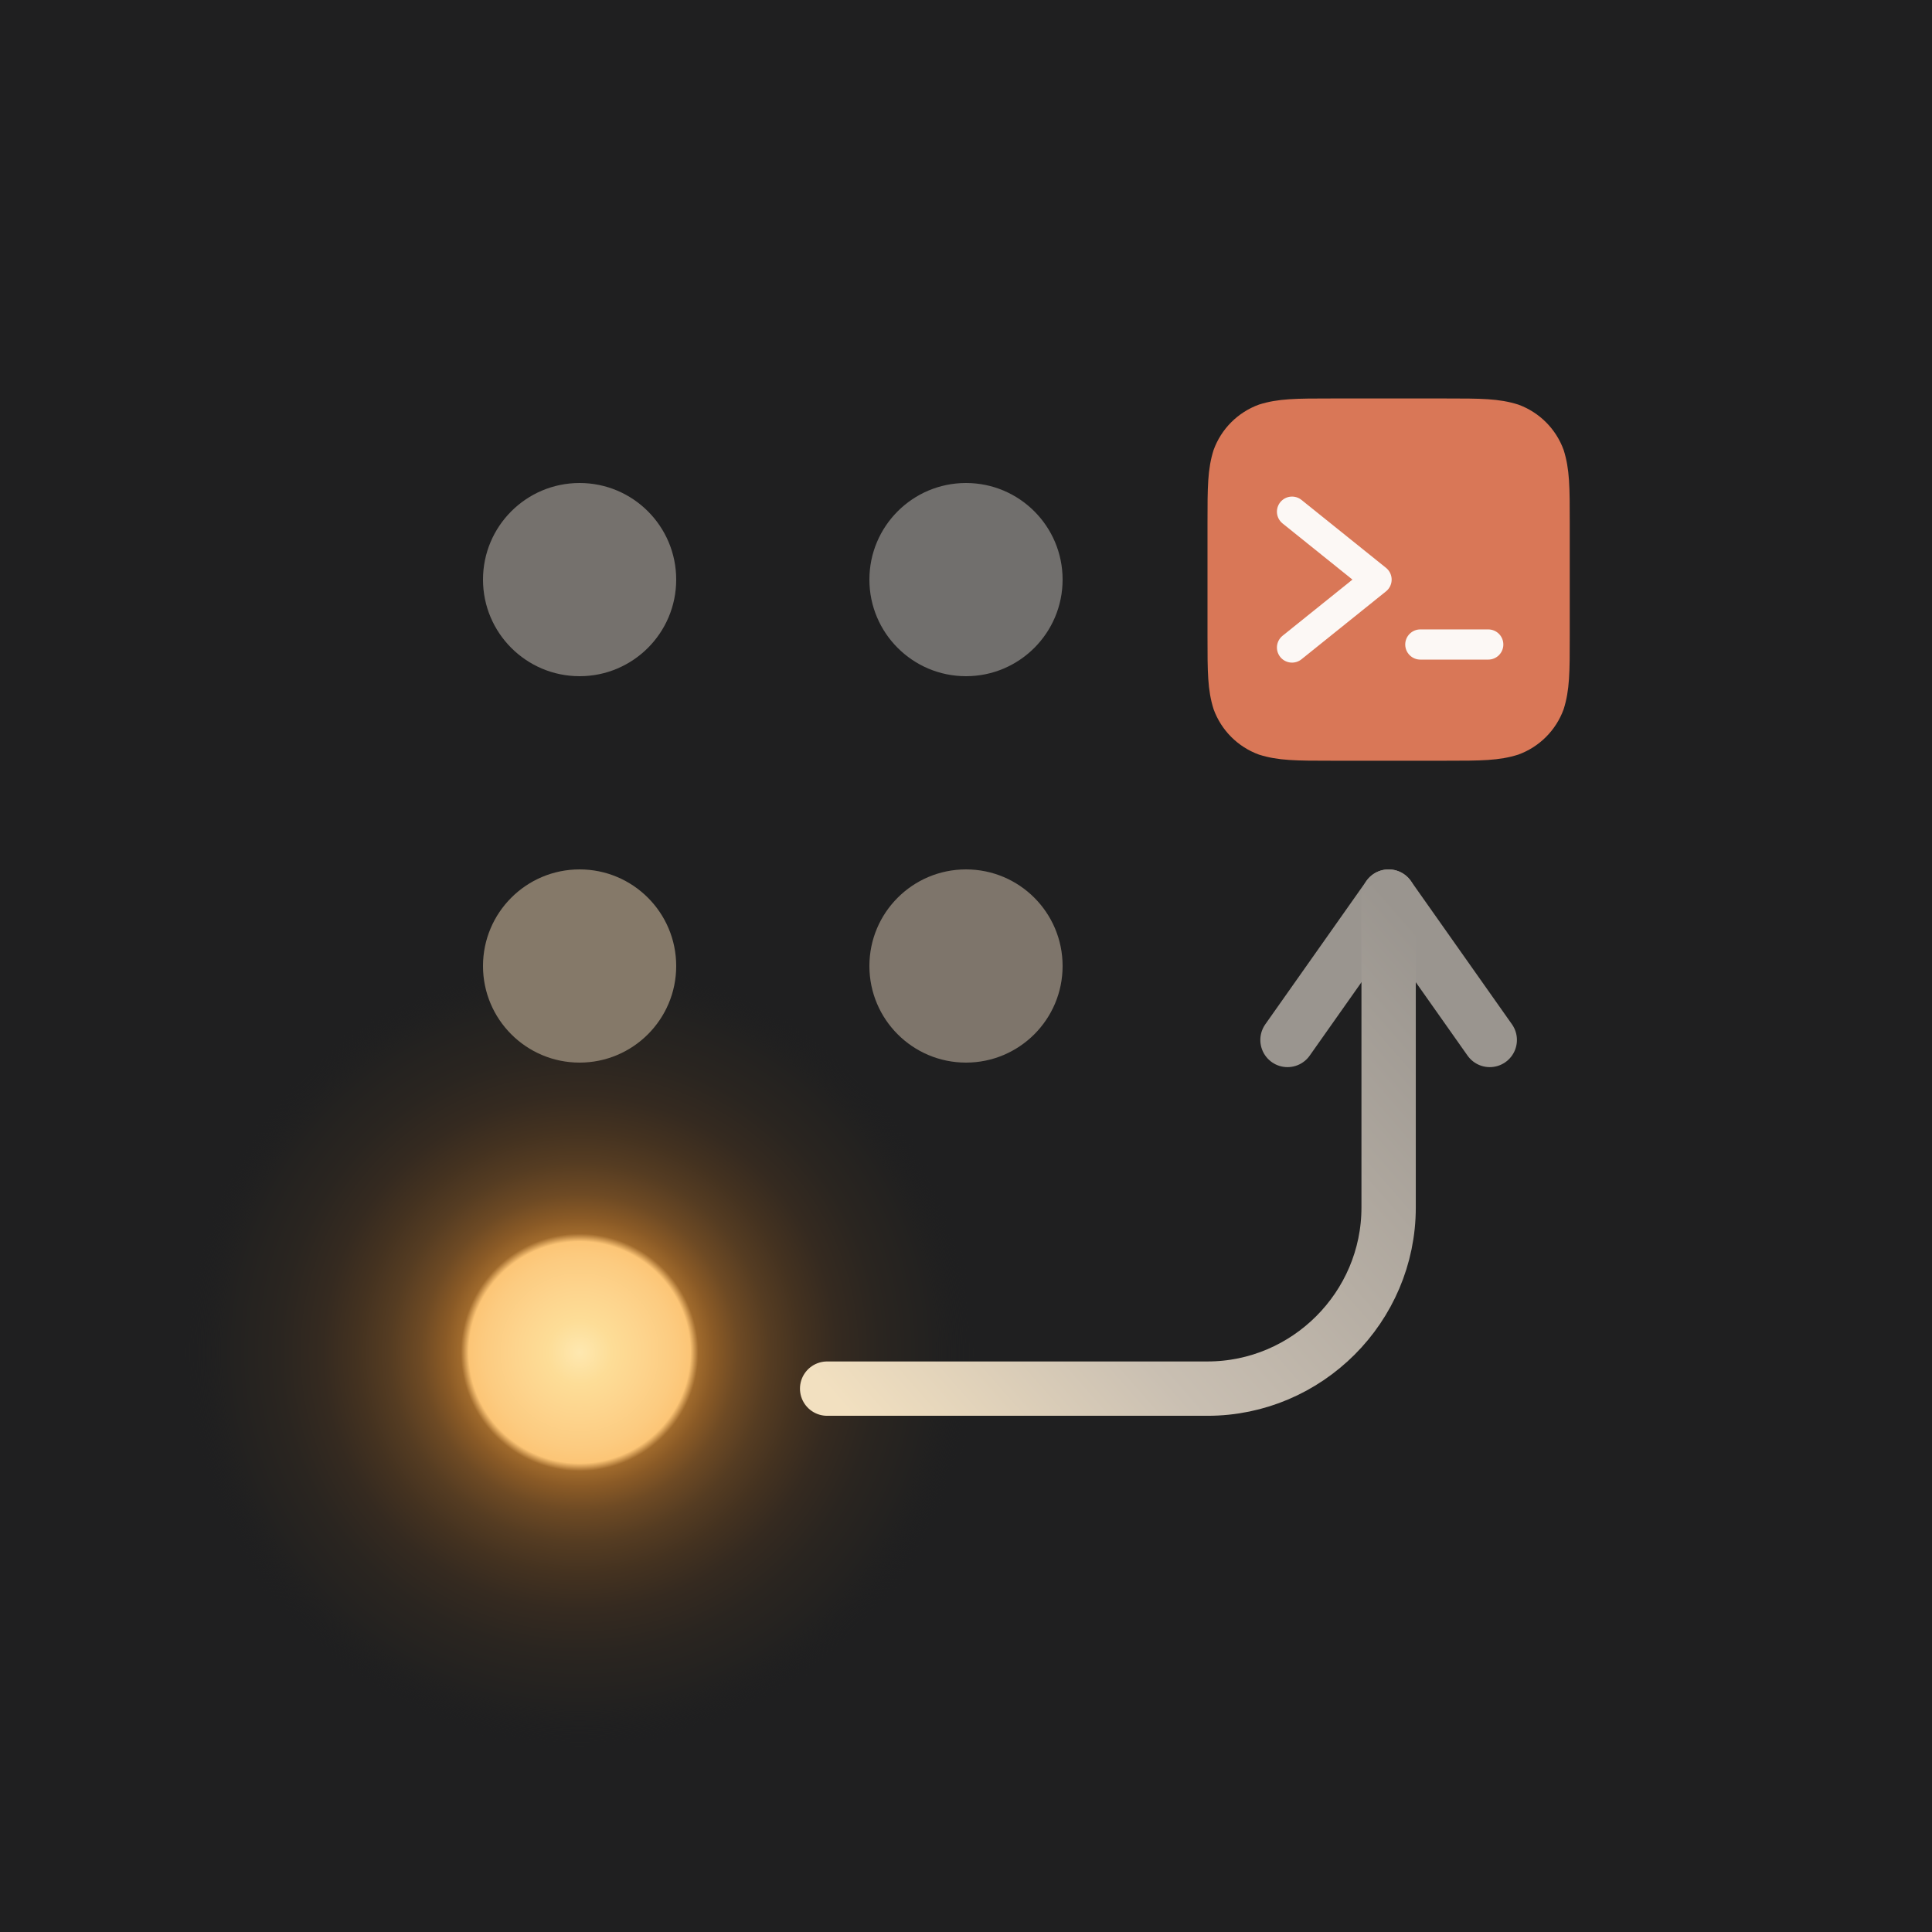
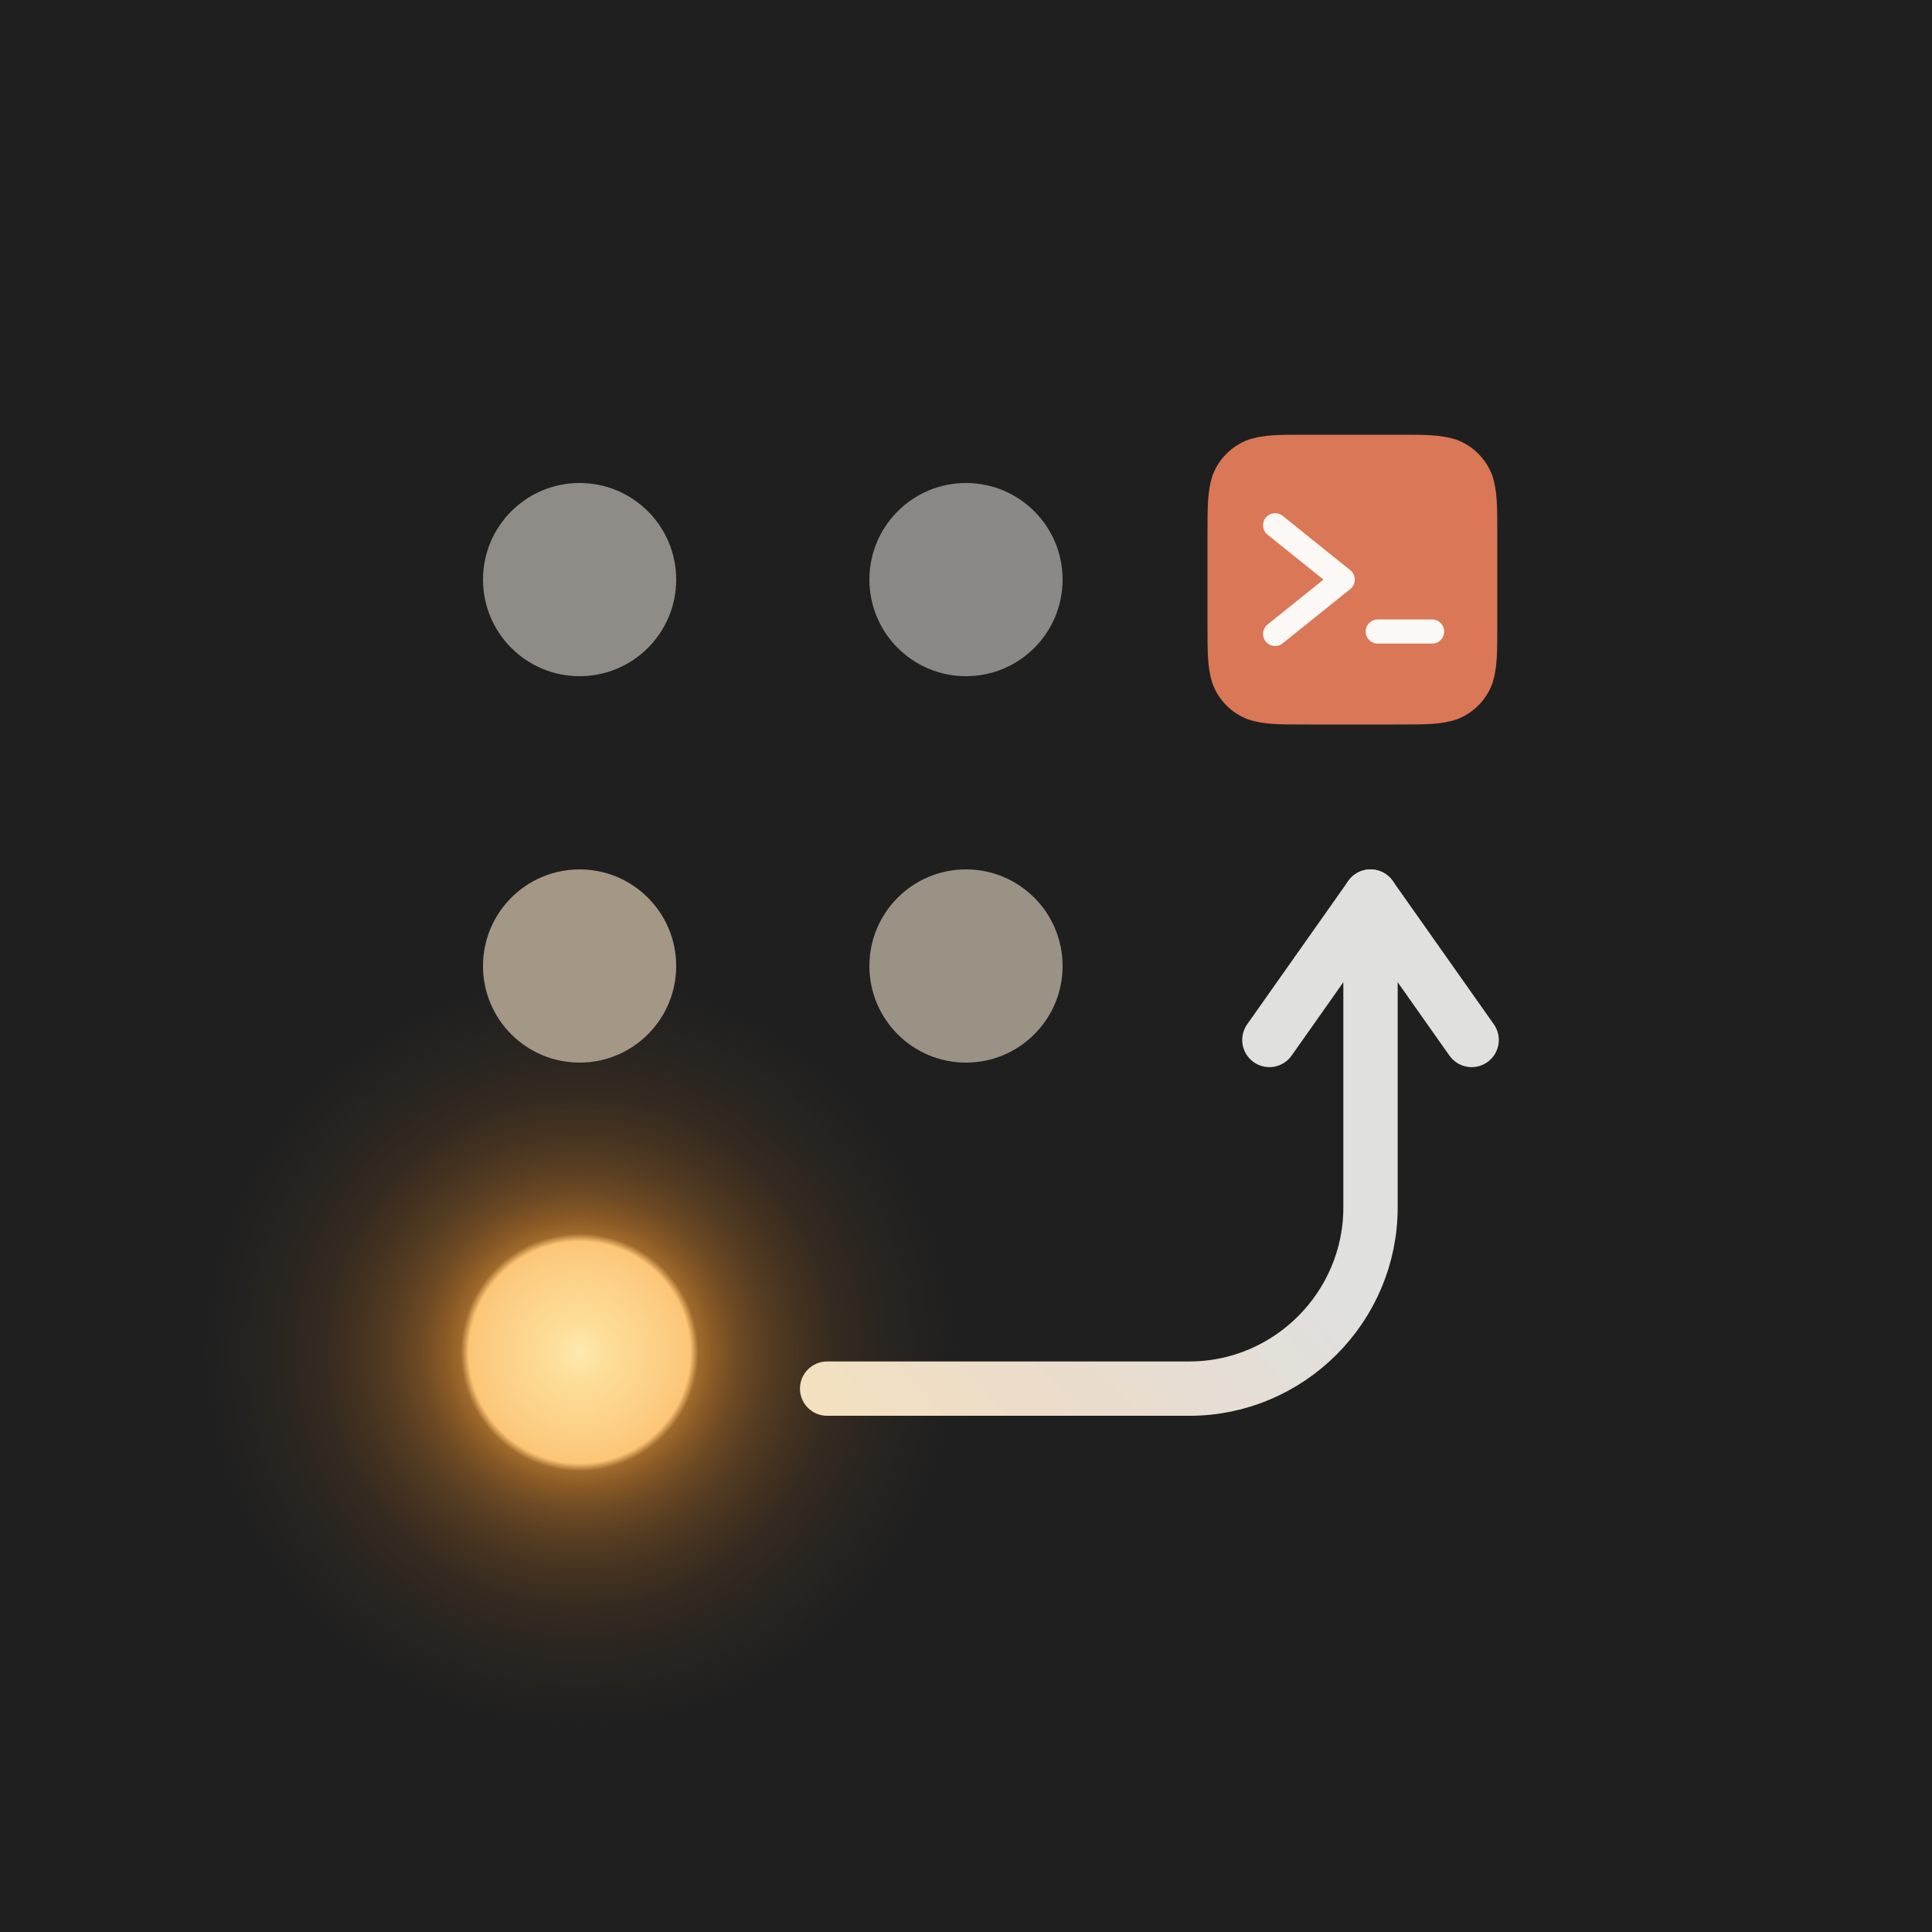
<svg xmlns="http://www.w3.org/2000/svg" width="1280" height="1280" viewBox="0 0 1280 1280">
  <defs>
    <radialGradient id="orb" cx="50%" cy="50%" r="50%">
      <stop offset="0%" stop-color="#FEE8B0" />
      <stop offset="8%" stop-color="#FDDD97" />
      <stop offset="16%" stop-color="#FDD48D" />
      <stop offset="24%" stop-color="#FCCB80" />
      <stop offset="28%" stop-color="#FCC576" />
      <stop offset="30%" stop-color="#A06A2C" />
      <stop offset="34%" stop-color="#8A5A26" />
      <stop offset="40%" stop-color="#6E4A24" />
      <stop offset="48%" stop-color="#553C22" />
      <stop offset="56%" stop-color="#443220" />
      <stop offset="65%" stop-color="#352A20" />
      <stop offset="76%" stop-color="#2A2520" />
      <stop offset="90%" stop-color="#222120" />
      <stop offset="100%" stop-color="#1F1F20" stop-opacity="0" />
    </radialGradient>
-     <linearGradient id="arrow-grad" x1="548" y1="920" x2="920" y2="594" gradientUnits="userSpaceOnUse">
+     <linearGradient id="arrow-grad" x1="548" y1="920" x2="908" y2="594" gradientUnits="userSpaceOnUse">
      <stop offset="0%" stop-color="#F2E0C0" />
-       <stop offset="35%" stop-color="#C9BFB2" />
-       <stop offset="100%" stop-color="#9A958F" />
+       <stop offset="25%" stop-color="#EADCCC" />
+       <stop offset="60%" stop-color="#E0E0DF" />
+       <stop offset="100%" stop-color="#E0E0DF" />
    </linearGradient>
  </defs>
  <rect x="0" y="0" width="1280" height="1280" fill="#1F1F20" />
  <circle cx="384" cy="896" r="264" fill="url(#orb)" />
-   <circle cx="384" cy="384" r="64" fill="#75716D" />
-   <circle cx="640" cy="384" r="64" fill="#716F6D" />
-   <circle cx="384" cy="640" r="64" fill="#857969" />
-   <circle cx="640" cy="640" r="64" fill="#7E756B" />
-   <g transform="translate(24 0)">
-     <path d="M858.55 264.00 L933.45 264.00 C957.22 264.00 969.11 264.00 981.90 268.05 C995.87 273.13 1006.87 284.13 1011.95 298.10 C1016.00 310.89 1016.00 322.78 1016.00 346.55 L1016.00 421.45 C1016.00 445.22 1016.00 457.11 1011.95 469.90 C1006.87 483.87 995.87 494.87 981.90 499.95 C969.11 504.00 957.22 504.00 933.45 504.00 L858.55 504.00 C834.78 504.00 822.89 504.00 810.10 499.95 C796.13 494.87 785.13 483.87 780.05 469.90 C776.00 457.11 776.00 445.22 776.00 421.45 L776.00 346.55 C776.00 322.78 776.00 310.89 780.05 298.10 C785.13 284.13 796.13 273.13 810.10 268.05 C822.89 264.00 834.78 264.00 858.55 264.00 Z" fill="#D97757" />
-     <path d="M 832 339 L 888 384 L 832 429" stroke="#FCF8F5" stroke-width="20" stroke-linecap="round" stroke-linejoin="round" fill="none" />
-     <path d="M 917 427 L 962 427" stroke="#FCF8F5" stroke-width="20" stroke-linecap="round" fill="none" />
-   </g>
-   <path d="M 853 689 L 920 594 L 987 689" stroke="#9A958F" stroke-width="36" stroke-linecap="round" stroke-linejoin="round" fill="none" />
-   <path d="M 920 594 L 920 800 C 920 866 866 920 800 920 L 548 920" stroke="url(#arrow-grad)" stroke-width="36" stroke-linecap="round" stroke-linejoin="round" fill="none" />
+   <circle cx="384" cy="384" r="64" fill="#8F8C87" />
+   <circle cx="640" cy="384" r="64" fill="#8A8987" />
+   <circle cx="384" cy="640" r="64" fill="#A49786" />
+   <circle cx="640" cy="640" r="64" fill="#9B9286" />
+   <path d="M866.04 288 L925.96 288 C944.98 288 954.49 288 964.72 291.24 C975.90 295.30 984.70 304.10 988.76 315.28 C992 325.51 992 335.02 992 354.04 L992 413.96 C992 432.98 992 442.49 988.76 452.72 C984.70 463.90 975.90 472.70 964.72 476.76 C954.49 480 944.98 480 925.96 480 L866.04 480 C847.02 480 837.51 480 827.28 476.76 C816.10 472.70 807.30 463.90 803.24 452.72 C800 442.49 800 432.98 800 413.96 L800 354.04 C800 335.02 800 325.51 803.24 315.28 C807.30 304.10 816.10 295.30 827.28 291.24 C837.51 288 847.02 288 866.04 288 Z" fill="#D97757" />
+   <path d="M844.80 348 L889.60 384 L844.80 420" stroke="#FCF8F5" stroke-width="16" stroke-linecap="round" stroke-linejoin="round" fill="none" />
+   <path d="M912.80 418.40 L948.80 418.40" stroke="#FCF8F5" stroke-width="16" stroke-linecap="round" fill="none" />
+   <path d="M 841 689 L 908 594 L 975 689" stroke="#E0E0DF" stroke-width="36" stroke-linecap="round" stroke-linejoin="round" fill="none" />
+   <path d="M 908 594 L 908 800 C 908 866 854 920 788 920 L 548 920" stroke="url(#arrow-grad)" stroke-width="36" stroke-linecap="round" stroke-linejoin="round" fill="none" />
</svg>
